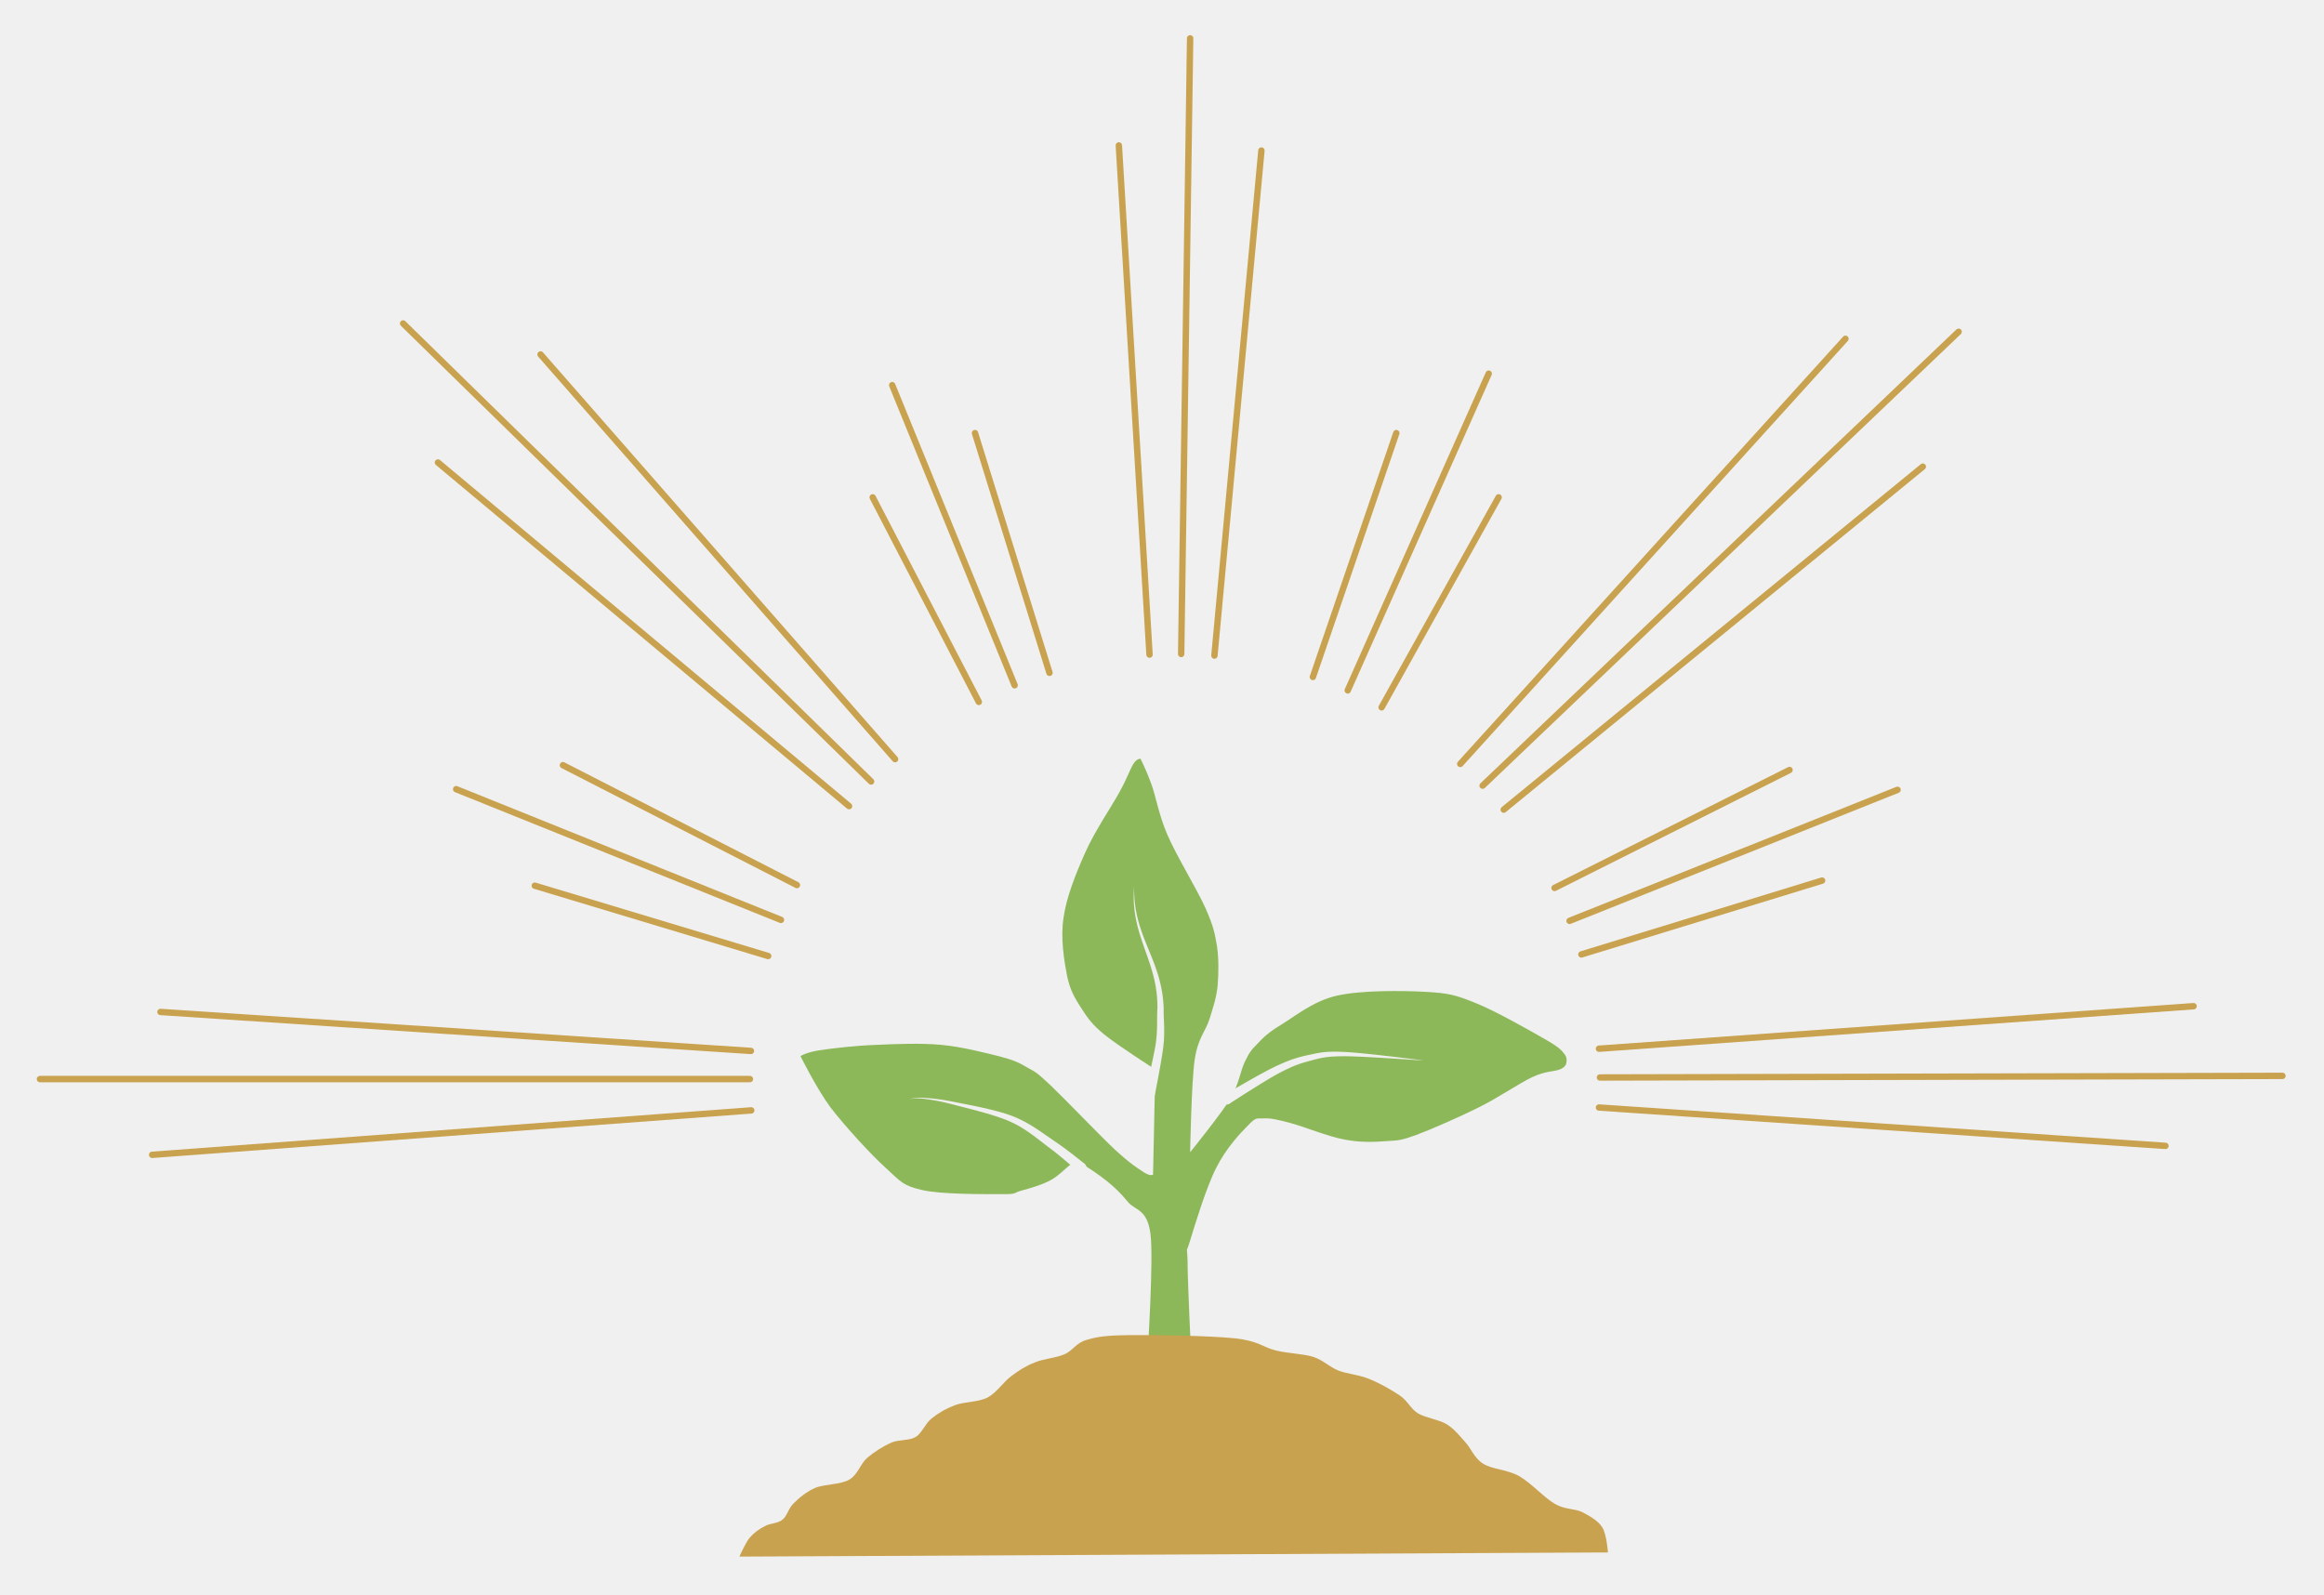
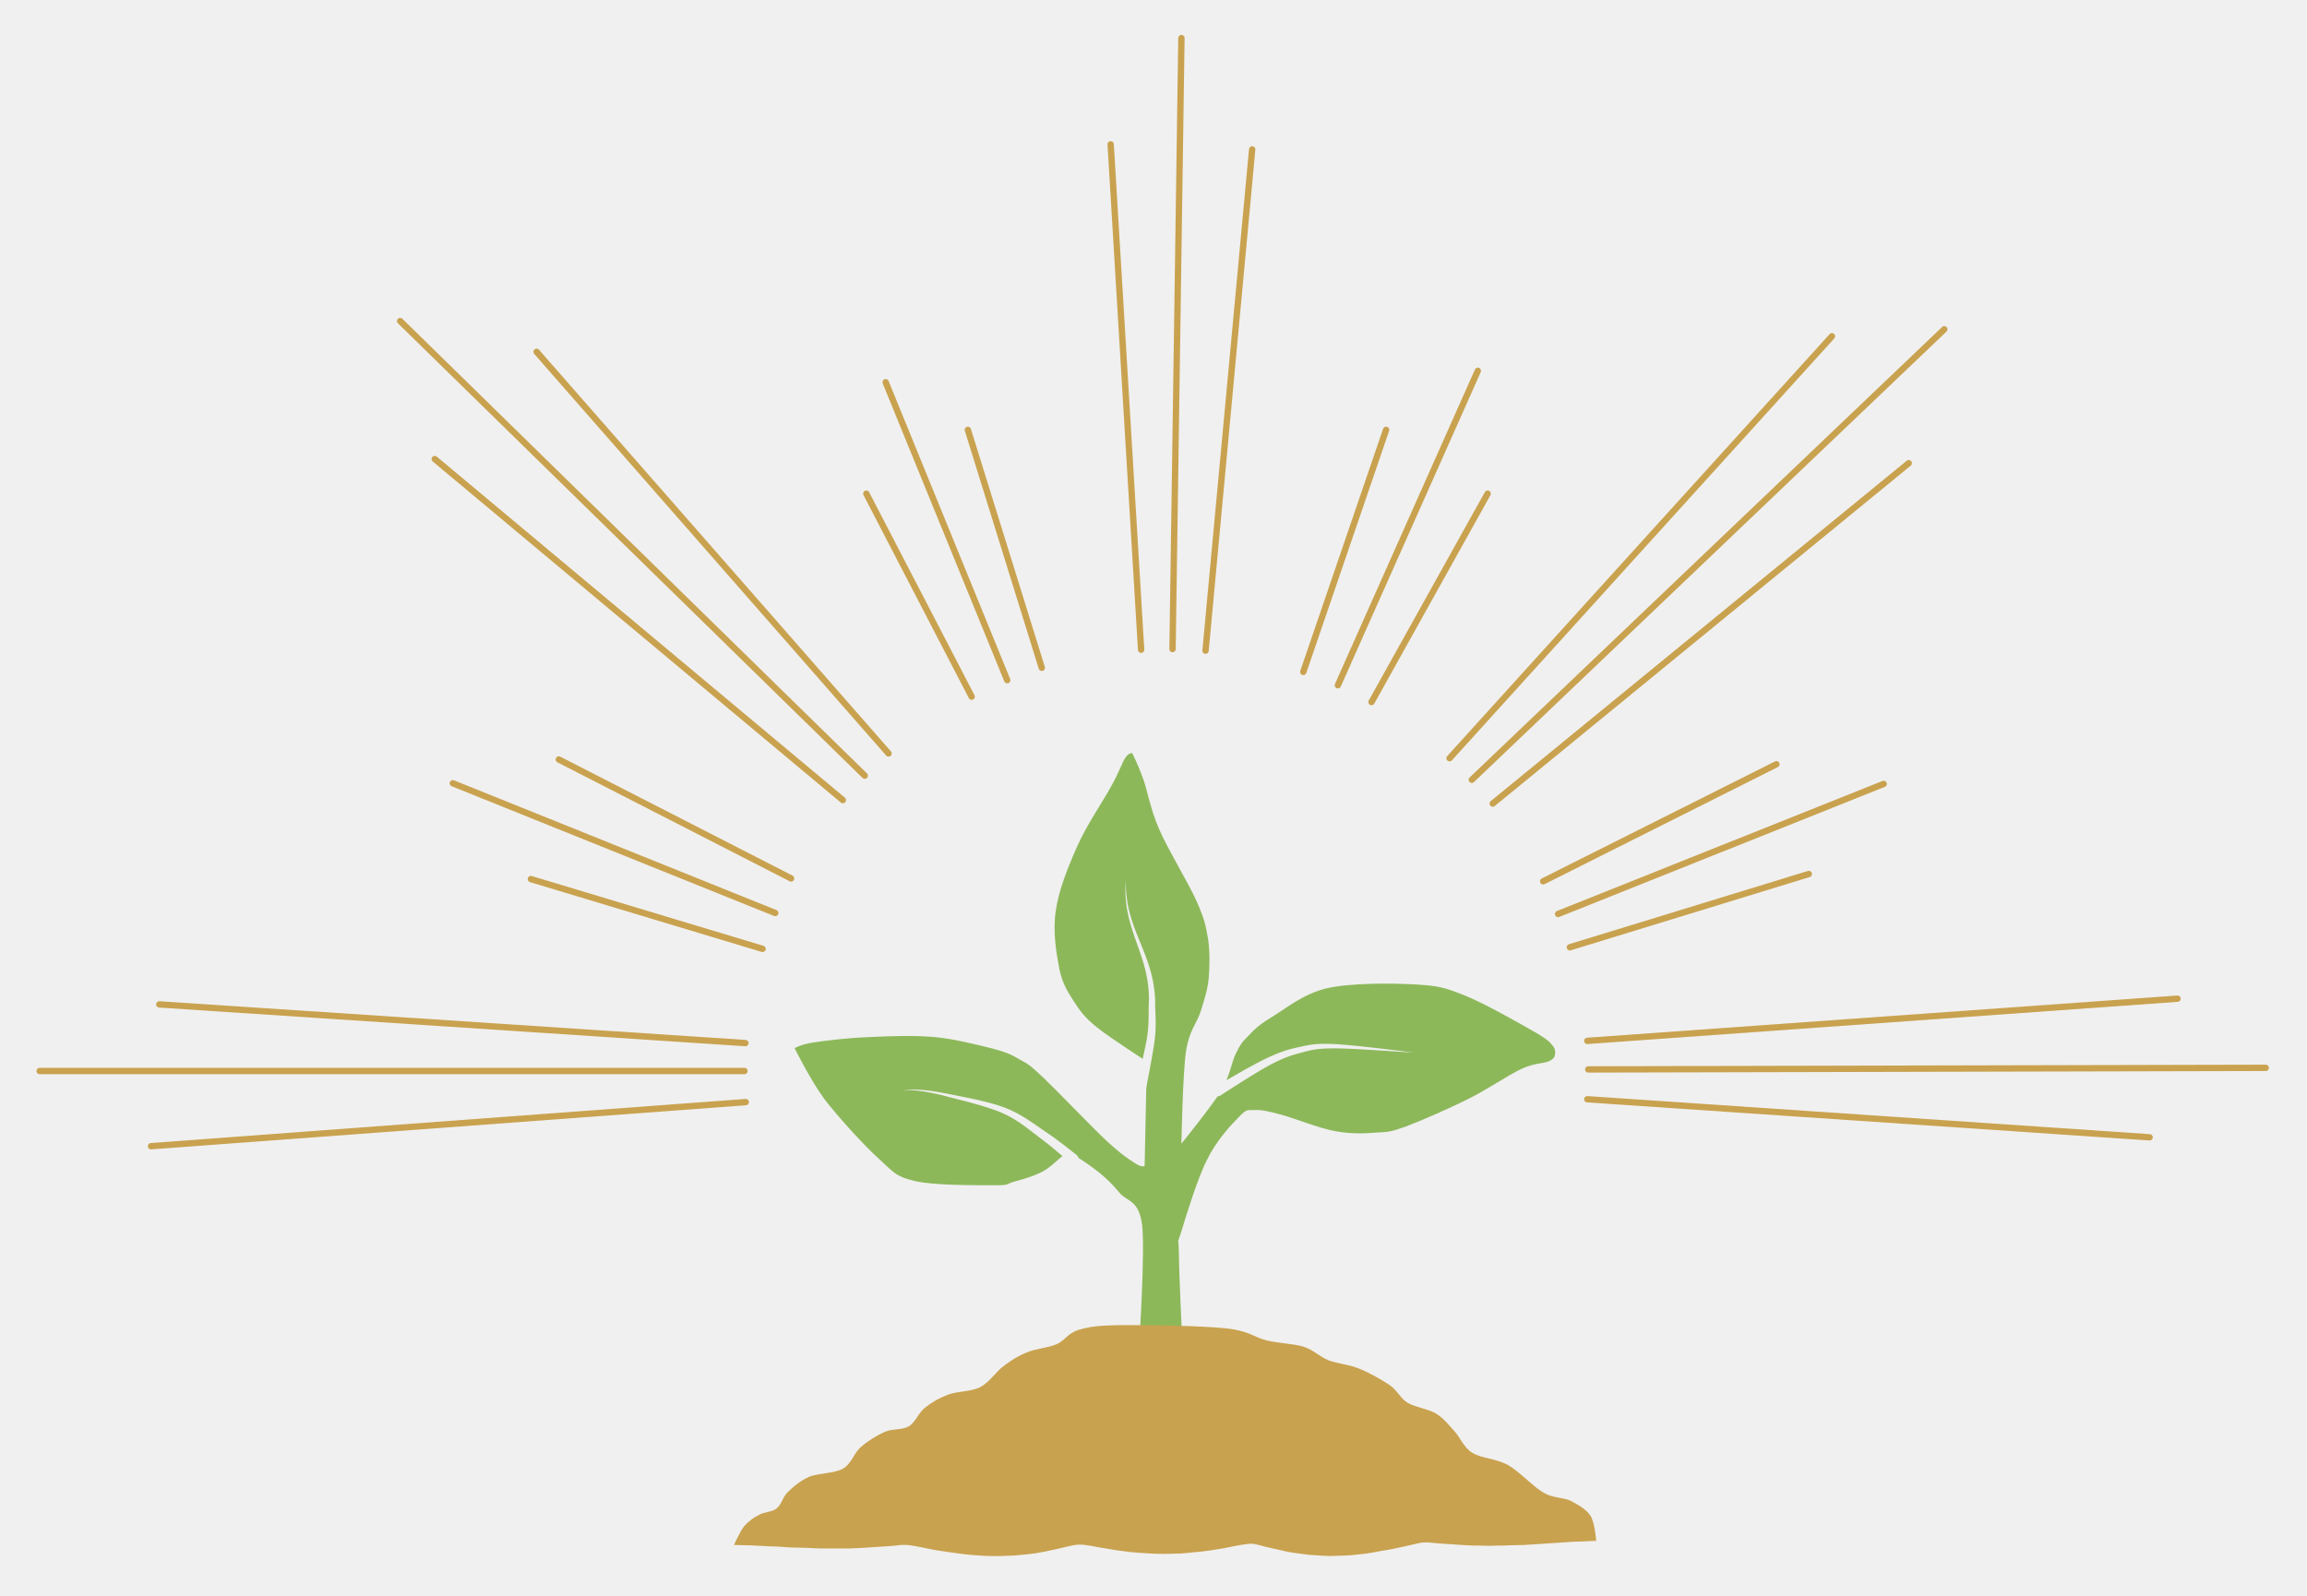
- <svg xmlns="http://www.w3.org/2000/svg" viewBox="127 72 727 499" width="727" height="499">
+ <svg xmlns="http://www.w3.org/2000/svg" viewBox="127 72 727 503" width="727" height="503">
  <g id="rays" stroke="#c9a24f" stroke-width="2" stroke-linecap="round">
    <line x1="361.9" y1="400.8" x2="177.2" y2="388.6" />
    <line x1="367.3" y1="371.1" x2="294.3" y2="349.1" />
    <line x1="371.3" y1="359.8" x2="269.7" y2="318.9" />
    <line x1="376.3" y1="348.9" x2="303.1" y2="311.4" />
    <line x1="392.6" y1="324.2" x2="264" y2="216.7" />
    <line x1="399.5" y1="316.5" x2="253.1" y2="173.2" />
    <line x1="407" y1="309.5" x2="296.1" y2="182.9" />
    <line x1="433.2" y1="291.6" x2="400" y2="227.6" />
    <line x1="444.4" y1="286.4" x2="406.1" y2="192.5" />
    <line x1="455.3" y1="282.5" x2="432" y2="207.5" />
    <line x1="486.6" y1="276.8" x2="477" y2="117.5" />
    <line x1="496.5" y1="276.6" x2="499.3" y2="84" />
    <line x1="506.9" y1="277.1" x2="521.6" y2="119.1" />
    <line x1="537.7" y1="283.8" x2="563.8" y2="207.5" />
    <line x1="548.6" y1="288" x2="592.7" y2="188.9" />
    <line x1="559.2" y1="293.3" x2="595.8" y2="227.6" />
    <line x1="583.8" y1="311" x2="704.3" y2="178" />
    <line x1="590.8" y1="317.8" x2="739.7" y2="175.8" />
    <line x1="597.4" y1="325.3" x2="728.5" y2="218" />
    <line x1="613.3" y1="349.8" x2="686.8" y2="312.9" />
    <line x1="618" y1="360.1" x2="720.6" y2="319.1" />
    <line x1="621.7" y1="370.6" x2="697" y2="347.5" />
    <line x1="627.2" y1="400.1" x2="813.2" y2="386.8" />
    <line x1="627.5" y1="409.1" x2="841" y2="408.6" />
    <line x1="627.2" y1="418.5" x2="804.4" y2="430.5" />
    <line x1="362" y1="419.4" x2="174.6" y2="433.3" />
    <line x1="361.6" y1="409.6" x2="139.5" y2="409.6" />
  </g>
  <defs>
-     <mask id="vein-cut" maskUnits="userSpaceOnUse" x="127" y="72" width="727" height="499">
-       <rect x="127" y="72" width="727" height="499" fill="#fff" />
+     <mask id="vein-cut" maskUnits="userSpaceOnUse" x="127" y="72" width="727" height="503">
+       <rect x="127" y="72" width="727" height="503" fill="#fff" />
      <g fill="#000">
        <path d="M511.54,417.33 L511.76,417.19 L512.38,416.79 L513.33,416.18 L514.55,415.4 L515.98,414.48 L517.56,413.48 L519.23,412.43 L520.92,411.37 L522.58,410.36 L524.13,409.42 L525.52,408.61 L526.69,407.96 L527.69,407.43 L528.63,406.96 L529.51,406.52 L530.34,406.13 L531.13,405.78 L531.9,405.46 L532.65,405.17 L533.4,404.9 L534.16,404.64 L534.94,404.4 L535.75,404.17 L536.6,403.94 L537.45,403.71 L538.23,403.5 L538.98,403.31 L539.69,403.14 L540.42,402.99 L541.16,402.85 L541.96,402.74 L542.83,402.64 L543.8,402.56 L544.89,402.51 L546.13,402.47 L547.52,402.45 L549.26,402.48 L551.42,402.55 L553.91,402.66 L556.6,402.8 L559.39,402.97 L562.17,403.14 L564.82,403.31 L567.24,403.46 L569.31,403.6 L570.93,403.71 L571.98,403.77 L572.35,403.8 L572.35,403.8 L571.98,403.74 L570.94,403.6 L569.33,403.4 L567.27,403.14 L564.86,402.85 L562.22,402.53 L559.46,402.22 L556.68,401.91 L553.99,401.63 L551.5,401.4 L549.32,401.22 L547.56,401.11 L546.13,401.05 L544.87,401.03 L543.74,401.03 L542.72,401.07 L541.79,401.13 L540.94,401.21 L540.13,401.31 L539.36,401.44 L538.59,401.58 L537.82,401.74 L537.02,401.92 L536.15,402.1 L535.27,402.3 L534.42,402.5 L533.59,402.72 L532.78,402.95 L531.97,403.2 L531.15,403.47 L530.33,403.78 L529.47,404.11 L528.58,404.48 L527.65,404.88 L526.66,405.33 L525.6,405.83 L524.36,406.45 L522.89,407.22 L521.27,408.09 L519.55,409.04 L517.8,410.03 L516.08,411.01 L514.44,411.95 L512.96,412.8 L511.7,413.53 L510.72,414.1 L510.09,414.48 L509.86,414.61Z" />
        <circle cx="510.7" cy="415.97" r="1.6" />
        <path d="M466.33,436.14 L466.21,436.05 L465.89,435.79 L465.39,435.39 L464.74,434.87 L463.95,434.25 L463.06,433.55 L462.09,432.8 L461.07,432.03 L460.02,431.24 L458.97,430.48 L457.94,429.75 L456.97,429.09 L456.05,428.46 L455.11,427.81 L454.14,427.14 L453.15,426.45 L452.13,425.75 L451.07,425.05 L449.98,424.35 L448.84,423.67 L447.67,423.01 L446.44,422.38 L445.17,421.78 L443.85,421.23 L442.45,420.72 L440.94,420.23 L439.34,419.77 L437.69,419.34 L436.01,418.93 L434.31,418.54 L432.63,418.18 L430.99,417.84 L429.41,417.53 L427.92,417.23 L426.54,416.96 L425.29,416.71 L424.16,416.49 L423.1,416.29 L422.11,416.13 L421.19,415.99 L420.34,415.87 L419.53,415.77 L418.78,415.68 L418.08,415.62 L417.41,415.56 L416.78,415.51 L416.17,415.47 L415.59,415.44 L415.03,415.42 L414.49,415.42 L413.99,415.45 L413.52,415.49 L413.09,415.55 L412.7,415.61 L412.37,415.68 L412.08,415.74 L411.86,415.8 L411.69,415.85 L411.58,415.88 L411.55,415.89 L411.55,415.89 L411.58,415.88 L411.69,415.86 L411.86,415.83 L412.09,415.79 L412.38,415.75 L412.72,415.7 L413.1,415.67 L413.53,415.64 L413.99,415.63 L414.49,415.64 L415.02,415.67 L415.57,415.72 L416.14,415.79 L416.74,415.87 L417.37,415.96 L418.02,416.05 L418.72,416.16 L419.46,416.29 L420.24,416.43 L421.09,416.6 L421.99,416.79 L422.95,417.01 L423.99,417.26 L425.1,417.55 L426.33,417.87 L427.7,418.22 L429.17,418.59 L430.72,418.99 L432.34,419.42 L433.98,419.87 L435.64,420.34 L437.28,420.83 L438.87,421.34 L440.39,421.86 L441.82,422.4 L443.13,422.96 L444.34,423.54 L445.51,424.16 L446.63,424.81 L447.72,425.5 L448.77,426.2 L449.78,426.92 L450.77,427.65 L451.74,428.39 L452.69,429.12 L453.62,429.84 L454.54,430.55 L455.44,431.23 L456.36,431.92 L457.31,432.67 L458.3,433.47 L459.28,434.28 L460.25,435.09 L461.16,435.87 L462.01,436.6 L462.75,437.25 L463.37,437.8 L463.85,438.22 L464.15,438.48 L464.25,438.58Z" />
        <circle cx="465.29" cy="437.36" r="1.6" />
        <path d="M487.99,415.91 L488.04,415.67 L488.17,415 L488.38,413.96 L488.64,412.62 L488.94,411.05 L489.27,409.32 L489.6,407.49 L489.94,405.64 L490.25,403.83 L490.53,402.13 L490.76,400.6 L490.93,399.31 L491.04,398.18 L491.12,397.09 L491.16,396.04 L491.18,395.04 L491.18,394.09 L491.17,393.18 L491.14,392.33 L491.11,391.53 L491.08,390.79 L491.05,390.1 L491.03,389.48 L491.02,388.92 L491.02,388.43 L491.02,388.01 L491.02,387.67 L491.01,387.39 L491.01,387.16 L491,386.96 L491,386.79 L490.99,386.64 L490.98,386.49 L490.96,386.33 L490.95,386.16 L490.94,385.95 L490.92,385.71 L490.9,385.47 L490.88,385.23 L490.86,385 L490.84,384.76 L490.81,384.53 L490.79,384.3 L490.76,384.06 L490.73,383.84 L490.7,383.61 L490.67,383.38 L490.64,383.15 L490.61,382.93 L490.58,382.7 L490.54,382.48 L490.5,382.26 L490.47,382.04 L490.43,381.82 L490.39,381.6 L490.35,381.38 L490.31,381.17 L490.26,380.95 L490.22,380.74 L490.17,380.53 L490.13,380.31 L490.08,380.1 L490.03,379.89 L489.98,379.68 L489.93,379.47 L489.88,379.27 L489.83,379.06 L489.78,378.85 L489.73,378.65 L489.67,378.45 L489.62,378.24 L489.56,378.04 L489.5,377.84 L489.45,377.64 L489.39,377.44 L489.33,377.24 L489.27,377.04 L489.21,376.84 L489.15,376.65 L489.09,376.45 L489.02,376.26 L488.96,376.06 L488.9,375.87 L488.83,375.68 L488.77,375.48 L488.71,375.29 L488.64,375.1 L488.57,374.91 L488.51,374.72 L488.44,374.53 L488.37,374.34 L488.3,374.15 L488.23,373.96 L488.16,373.78 L488.1,373.59 L488.03,373.4 L487.96,373.22 L487.89,373.03 L487.82,372.85 L487.74,372.66 L487.67,372.48 L487.6,372.29 L487.53,372.11 L487.46,371.93 L487.38,371.74 L487.31,371.56 L487.24,371.38 L487.17,371.2 L487.09,371.01 L487.02,370.83 L486.95,370.65 L486.87,370.47 L486.8,370.29 L486.72,370.1 L486.65,369.92 L486.58,369.74 L486.5,369.56 L486.43,369.38 L486.36,369.2 L486.28,369.02 L486.21,368.84 L486.14,368.66 L486.06,368.48 L485.99,368.3 L485.91,368.12 L485.84,367.94 L485.77,367.76 L485.7,367.58 L485.62,367.4 L485.55,367.22 L485.48,367.04 L485.41,366.86 L485.33,366.68 L485.26,366.5 L485.19,366.31 L485.12,366.13 L485.05,365.95 L484.98,365.77 L484.91,365.59 L484.84,365.41 L484.77,365.22 L484.7,365.04 L484.63,364.86 L484.56,364.67 L484.5,364.49 L484.43,364.31 L484.36,364.12 L484.29,363.94 L484.23,363.75 L484.16,363.56 L484.1,363.38 L484.03,363.19 L483.97,363 L483.91,362.82 L483.84,362.63 L483.78,362.44 L483.72,362.25 L483.66,362.06 L483.6,361.87 L483.54,361.68 L483.48,361.49 L483.42,361.3 L483.37,361.1 L483.31,360.91 L483.25,360.72 L483.2,360.52 L483.14,360.33 L483.09,360.13 L483.04,359.93 L482.99,359.73 L482.94,359.54 L482.89,359.34 L482.84,359.14 L482.79,358.94 L482.74,358.73 L482.69,358.53 L482.65,358.33 L482.6,358.12 L482.56,357.92 L482.52,357.71 L482.48,357.51 L482.44,357.3 L482.4,357.09 L482.36,356.88 L482.32,356.67 L482.28,356.45 L482.25,356.24 L482.21,356.03 L482.18,355.81 L482.15,355.6 L482.12,355.38 L482.09,355.16 L482.06,354.94 L482.04,354.72 L482.01,354.5 L481.99,354.27 L481.96,354.05 L481.94,353.82 L481.92,353.6 L481.9,353.37 L481.88,353.14 L481.87,352.91 L481.85,352.68 L481.84,352.44 L481.82,352.19 L481.81,351.9 L481.81,351.59 L481.8,351.27 L481.79,350.95 L481.79,350.63 L481.79,350.34 L481.78,350.08 L481.78,349.85 L481.78,349.68 L481.78,349.57 L481.78,349.53 L481.78,349.53 L481.77,349.57 L481.76,349.68 L481.75,349.85 L481.74,350.08 L481.73,350.34 L481.71,350.63 L481.69,350.95 L481.68,351.27 L481.67,351.59 L481.66,351.9 L481.65,352.19 L481.65,352.45 L481.65,352.68 L481.65,352.92 L481.65,353.15 L481.66,353.38 L481.66,353.61 L481.67,353.84 L481.68,354.07 L481.69,354.3 L481.7,354.52 L481.72,354.75 L481.73,354.97 L481.75,355.19 L481.77,355.42 L481.79,355.64 L481.81,355.86 L481.83,356.08 L481.85,356.3 L481.87,356.51 L481.9,356.73 L481.93,356.94 L481.95,357.16 L481.98,357.37 L482.01,357.58 L482.04,357.8 L482.07,358.01 L482.11,358.22 L482.14,358.43 L482.18,358.63 L482.21,358.84 L482.25,359.05 L482.29,359.25 L482.33,359.46 L482.37,359.66 L482.41,359.87 L482.45,360.07 L482.5,360.27 L482.54,360.48 L482.58,360.68 L482.63,360.88 L482.68,361.08 L482.72,361.28 L482.77,361.47 L482.82,361.67 L482.87,361.87 L482.92,362.06 L482.97,362.26 L483.03,362.46 L483.08,362.65 L483.13,362.84 L483.18,363.04 L483.24,363.23 L483.29,363.43 L483.35,363.62 L483.41,363.81 L483.46,364 L483.52,364.19 L483.58,364.38 L483.64,364.57 L483.7,364.76 L483.75,364.95 L483.81,365.14 L483.87,365.33 L483.94,365.52 L484,365.7 L484.06,365.89 L484.12,366.08 L484.18,366.26 L484.24,366.45 L484.31,366.64 L484.37,366.82 L484.43,367.01 L484.5,367.19 L484.56,367.38 L484.62,367.56 L484.69,367.75 L484.75,367.94 L484.82,368.12 L484.88,368.3 L484.95,368.49 L485.01,368.67 L485.08,368.86 L485.14,369.04 L485.21,369.22 L485.27,369.41 L485.34,369.59 L485.4,369.78 L485.47,369.96 L485.53,370.14 L485.6,370.33 L485.66,370.51 L485.73,370.69 L485.79,370.88 L485.86,371.06 L485.92,371.24 L485.98,371.43 L486.05,371.61 L486.11,371.8 L486.17,371.98 L486.24,372.17 L486.3,372.35 L486.36,372.54 L486.43,372.72 L486.49,372.91 L486.55,373.09 L486.61,373.28 L486.67,373.46 L486.73,373.65 L486.79,373.83 L486.85,374.02 L486.91,374.21 L486.97,374.39 L487.03,374.58 L487.09,374.77 L487.15,374.96 L487.2,375.15 L487.26,375.33 L487.32,375.52 L487.37,375.71 L487.43,375.9 L487.48,376.09 L487.53,376.28 L487.59,376.48 L487.64,376.67 L487.69,376.86 L487.74,377.05 L487.79,377.25 L487.84,377.44 L487.89,377.64 L487.94,377.83 L487.99,378.03 L488.03,378.22 L488.08,378.42 L488.12,378.62 L488.17,378.81 L488.21,379.01 L488.25,379.21 L488.29,379.41 L488.33,379.61 L488.37,379.82 L488.41,380.02 L488.45,380.22 L488.49,380.42 L488.52,380.63 L488.56,380.83 L488.59,381.04 L488.62,381.25 L488.65,381.45 L488.68,381.66 L488.71,381.87 L488.74,382.08 L488.77,382.29 L488.8,382.51 L488.82,382.72 L488.85,382.93 L488.87,383.15 L488.89,383.36 L488.91,383.58 L488.93,383.8 L488.95,384.02 L488.96,384.24 L488.98,384.46 L488.99,384.68 L489,384.9 L489.02,385.13 L489.03,385.35 L489.03,385.58 L489.04,385.81 L489.05,386.04 L489.05,386.25 L489.06,386.43 L489.06,386.59 L489.07,386.72 L489.07,386.85 L489.07,387 L489.07,387.17 L489.06,387.38 L489.05,387.65 L489.04,387.98 L489.02,388.39 L489,388.89 L488.98,389.49 L488.98,390.14 L488.97,390.83 L488.97,391.57 L488.97,392.35 L488.96,393.18 L488.93,394.05 L488.89,394.96 L488.83,395.91 L488.74,396.9 L488.63,397.92 L488.48,398.98 L488.26,400.2 L487.97,401.67 L487.63,403.33 L487.24,405.11 L486.83,406.93 L486.42,408.72 L486.02,410.43 L485.65,411.97 L485.33,413.29 L485.09,414.32 L484.92,414.98 L484.87,415.22Z" />
        <circle cx="486.43" cy="415.56" r="1.6" />
      </g>
    </mask>
  </defs>
  <path id="sprout" fill="#8db85a" mask="url(#vein-cut)" d="M486,495.6 C486,495.6 487.9,466 486.9,458.1 C485.9,450.1 482.1,450.8 479.8,448 C477.6,445.3 475.9,443.7 473.5,441.7 C471,439.7 467,436.9 465.1,436 C463.3,435 464.1,435.1 462.5,436 C460.9,436.8 458.4,439.8 455.7,441.2 C453,442.7 449.1,443.8 446.5,444.5 C443.9,445.2 445.3,445.7 440.1,445.6 C434.9,445.6 421.3,445.7 415.4,444.3 C409.4,442.9 408.9,441.8 404.2,437.5 C399.4,433.2 391.4,424.4 386.9,418.6 C382.5,412.7 377.4,402.4 377.4,402.4 C377.4,402.4 379.3,401.2 383.3,400.6 C387.2,400 394.7,399.1 401.1,398.9 C407.4,398.6 415.1,398.3 421.5,398.9 C428,399.5 435.2,401.4 439.7,402.5 C444.2,403.7 445.7,404.4 448.4,406 C451.1,407.5 451.2,407.4 455.8,411.7 C460.3,416 471,427.2 475.8,431.7 C480.7,436.2 482.9,437.5 484.9,438.8 C486.9,440.1 487.7,439.5 487.7,439.5 C487.7,439.5 488.4,406.6 488.4,406.6 C488.4,406.6 476.4,398.9 472.5,395.7 C468.7,392.6 467.3,390.6 465.3,387.5 C463.4,384.5 461.8,382.1 460.8,377.3 C459.9,372.6 458.7,365.5 459.7,359.1 C460.6,352.6 463.6,345.2 466.5,338.7 C469.4,332.1 474.7,324.4 477.2,319.8 C479.8,315.1 480.5,312.6 481.6,310.9 C482.7,309.2 483.8,309.4 483.8,309.4 C483.8,309.4 485.7,313.2 487.1,317.1 C488.6,321.1 489.4,326.7 492.2,333.2 C495,339.7 501.5,350.3 504.1,356.1 C506.7,362 507,364 507.7,368 C508.3,372.1 508.2,376.6 507.9,380.4 C507.5,384.2 506.6,386.8 505.4,390.7 C504.2,394.6 501.7,396.7 500.7,403.7 C499.7,410.7 499.3,432.5 499.3,432.5 C499.3,432.5 508.9,420.6 511.8,415.9 C514.6,411.2 515,407.1 516.4,404.2 C517.8,401.3 518.4,400.5 520.3,398.6 C522.1,396.7 523.5,395.2 527.6,392.7 C531.8,390.2 537.7,385.2 545.2,383.5 C552.7,381.8 565.5,381.9 572.8,382.3 C580,382.7 582.2,383.2 588.6,385.8 C594.9,388.3 606.1,394.7 610.8,397.4 C615.4,400.1 615.5,400.7 616.5,401.9 C617.5,403.2 616.9,404.9 616.9,404.9 C616.9,404.9 616.7,405.9 614.9,406.6 C613.1,407.3 610.6,407 606.3,409 C602.1,411 595.6,415.5 589.5,418.5 C583.5,421.5 574.8,425.3 570,427.1 C565.3,428.8 564.5,428.8 560.8,429 C557,429.3 552.5,429.5 547.5,428.5 C542.5,427.6 534.7,424.4 530.5,423.3 C526.3,422.2 524.5,421.8 522.3,421.9 C520.1,422 520,421.4 517.5,424 C515,426.5 510.5,431.3 507.5,437.3 C504.4,443.3 500.8,455.2 499.3,460.1 C497.8,465 498.4,461 498.5,466.9 C498.5,472.8 499.6,495.6 499.6,495.6 C499.6,495.6 486,495.6 486,495.6 Z" />
-   <path id="soil" fill="#c9a24f" d="M358.3,559 C358.3,559 360.2,554.7 361.5,553.1 C362.8,551.6 364.4,550.4 366.2,549.5 C367.9,548.5 370.2,548.7 371.7,547.5 C373.3,546.3 373.5,544.1 375.2,542.4 C376.9,540.7 379.1,538.8 382,537.5 C384.9,536.3 390,536.5 392.7,534.9 C395.4,533.3 396.1,530 398.3,528.1 C400.5,526.2 403.4,524.4 405.9,523.3 C408.4,522.3 411.3,522.8 413.4,521.6 C415.5,520.3 416.4,517.4 418.4,515.8 C420.5,514.1 422.9,512.7 425.8,511.6 C428.8,510.5 433.1,510.7 436,509.2 C438.9,507.6 440.9,504.3 443.4,502.5 C445.8,500.7 447.8,499.4 450.6,498.3 C453.3,497.1 457.2,496.9 460,495.7 C462.7,494.5 463.5,492.2 466.9,491.2 C470.4,490.2 472.7,489.8 480.5,489.7 C488.2,489.6 505.6,489.9 513.2,490.7 C520.8,491.5 522,493.5 526.1,494.5 C530.2,495.5 534.5,495.5 537.8,496.5 C541.1,497.6 542.7,499.6 545.7,500.8 C548.6,501.9 552.3,502.1 555.5,503.5 C558.7,504.8 562.4,506.9 564.9,508.6 C567.5,510.4 568.2,512.7 570.6,514.2 C573,515.6 577,516.1 579.4,517.5 C581.9,519 583.4,521 585.3,523.1 C587.2,525.1 588.1,528.1 590.9,529.9 C593.7,531.7 598.4,531.7 602.2,533.8 C605.9,535.9 610.1,540.6 613.4,542.5 C616.7,544.4 619.6,543.9 622,545.1 C624.5,546.4 626.9,547.8 628.2,549.8 C629.6,551.9 630,557.7 630,557.7 C630,557.7 358.3,559 358.3,559 Z" />
+   <path id="soil" fill="#c9a24f" d="M358.3,559 C358.3,559 360.2,554.7 361.5,553.1 C362.8,551.6 364.4,550.4 366.2,549.5 C367.9,548.5 370.2,548.7 371.7,547.5 C373.3,546.3 373.5,544.1 375.2,542.4 C376.9,540.7 379.1,538.8 382,537.5 C384.9,536.3 390,536.5 392.7,534.9 C395.4,533.3 396.1,530 398.3,528.1 C400.5,526.2 403.4,524.4 405.9,523.3 C408.4,522.3 411.3,522.8 413.4,521.6 C415.5,520.3 416.4,517.4 418.4,515.8 C420.5,514.1 422.9,512.7 425.8,511.6 C428.8,510.5 433.1,510.7 436,509.2 C438.9,507.6 440.9,504.3 443.4,502.5 C445.8,500.7 447.8,499.4 450.6,498.3 C453.3,497.1 457.2,496.9 460,495.7 C462.7,494.5 463.5,492.2 466.9,491.2 C470.4,490.2 472.7,489.8 480.5,489.7 C488.2,489.6 505.6,489.9 513.2,490.7 C520.8,491.5 522,493.5 526.1,494.5 C530.2,495.5 534.5,495.5 537.8,496.5 C541.1,497.6 542.7,499.6 545.7,500.8 C548.6,501.9 552.3,502.1 555.5,503.5 C558.7,504.8 562.4,506.9 564.9,508.6 C567.5,510.4 568.2,512.7 570.6,514.2 C573,515.6 577,516.1 579.4,517.5 C581.9,519 583.4,521 585.3,523.1 C587.2,525.1 588.1,528.1 590.9,529.9 C593.7,531.7 598.4,531.7 602.2,533.8 C605.9,535.9 610.1,540.6 613.4,542.5 C616.7,544.4 619.6,543.9 622,545.1 C624.5,546.4 626.9,547.8 628.2,549.8 C629.6,551.9 630,557.7 630,557.7 C630,557.7 627,557.8 625.5,557.9 C624,557.9 622.5,558 621,558.1 C619.5,558.2 618,558.3 616.5,558.4 C614.9,558.5 613.4,558.6 611.9,558.7 C610.4,558.8 608.9,558.9 607.4,559 C605.9,559 604.4,559.1 602.9,559.1 C601.4,559.2 599.9,559.2 598.3,559.2 C596.8,559.3 595.3,559.3 593.8,559.2 C592.3,559.2 590.8,559.2 589.3,559.1 C587.8,559 586.3,558.9 584.8,558.8 C583.2,558.7 581.7,558.6 580.2,558.5 C578.7,558.4 577.2,558.1 575.7,558.2 C574.2,558.3 572.7,558.8 571.2,559.1 C569.7,559.4 568.2,559.8 566.6,560.1 C565.1,560.4 563.6,560.7 562.1,560.9 C560.6,561.2 559.1,561.5 557.6,561.7 C556.1,561.9 554.6,562 553.1,562.2 C551.5,562.3 550,562.4 548.5,562.4 C547,562.5 545.5,562.5 544,562.4 C542.5,562.3 541,562.2 539.5,562.1 C538,561.9 536.5,561.7 534.9,561.5 C533.4,561.3 531.9,561 530.4,560.6 C528.9,560.3 527.4,559.9 525.9,559.6 C524.4,559.2 522.9,558.7 521.4,558.6 C519.9,558.6 518.3,559 516.8,559.2 C515.3,559.5 513.8,559.8 512.3,560.1 C510.8,560.3 509.3,560.6 507.8,560.8 C506.3,561 504.8,561.2 503.2,561.3 C501.7,561.5 500.2,561.6 498.7,561.7 C497.2,561.7 495.7,561.8 494.2,561.8 C492.7,561.8 491.2,561.8 489.7,561.7 C488.2,561.6 486.6,561.5 485.1,561.4 C483.6,561.3 482.1,561.1 480.6,560.9 C479.1,560.7 477.6,560.5 476.1,560.2 C474.6,560 473.1,559.7 471.5,559.4 C470,559.2 468.5,558.8 467,558.9 C465.5,558.9 464,559.4 462.5,559.7 C461,560.1 459.5,560.4 458,560.7 C456.5,561.1 454.9,561.3 453.4,561.6 C451.9,561.8 450.4,562 448.9,562.1 C447.4,562.3 445.9,562.4 444.4,562.4 C442.9,562.5 441.4,562.5 439.8,562.5 C438.3,562.5 436.8,562.4 435.3,562.3 C433.8,562.2 432.3,562.1 430.8,561.9 C429.3,561.7 427.8,561.5 426.3,561.3 C424.8,561.1 423.2,560.8 421.7,560.6 C420.2,560.3 418.7,560 417.2,559.7 C415.7,559.4 414.2,559.1 412.7,559 C411.2,558.9 409.7,559.1 408.1,559.3 C406.6,559.4 405.1,559.5 403.6,559.6 C402.1,559.7 400.6,559.8 399.1,559.9 C397.6,560 396.1,560 394.6,560.1 C393.1,560.1 391.5,560.1 390,560.1 C388.5,560.1 387,560.1 385.5,560.1 C384,560 382.5,560 381,559.9 C379.5,559.9 378,559.8 376.4,559.8 C374.9,559.7 373.4,559.6 371.9,559.5 C370.4,559.5 368.9,559.4 367.4,559.3 C365.9,559.2 364.4,559.2 362.9,559.1 C361.4,559.1 358.3,559 358.3,559 Z" />
</svg>
